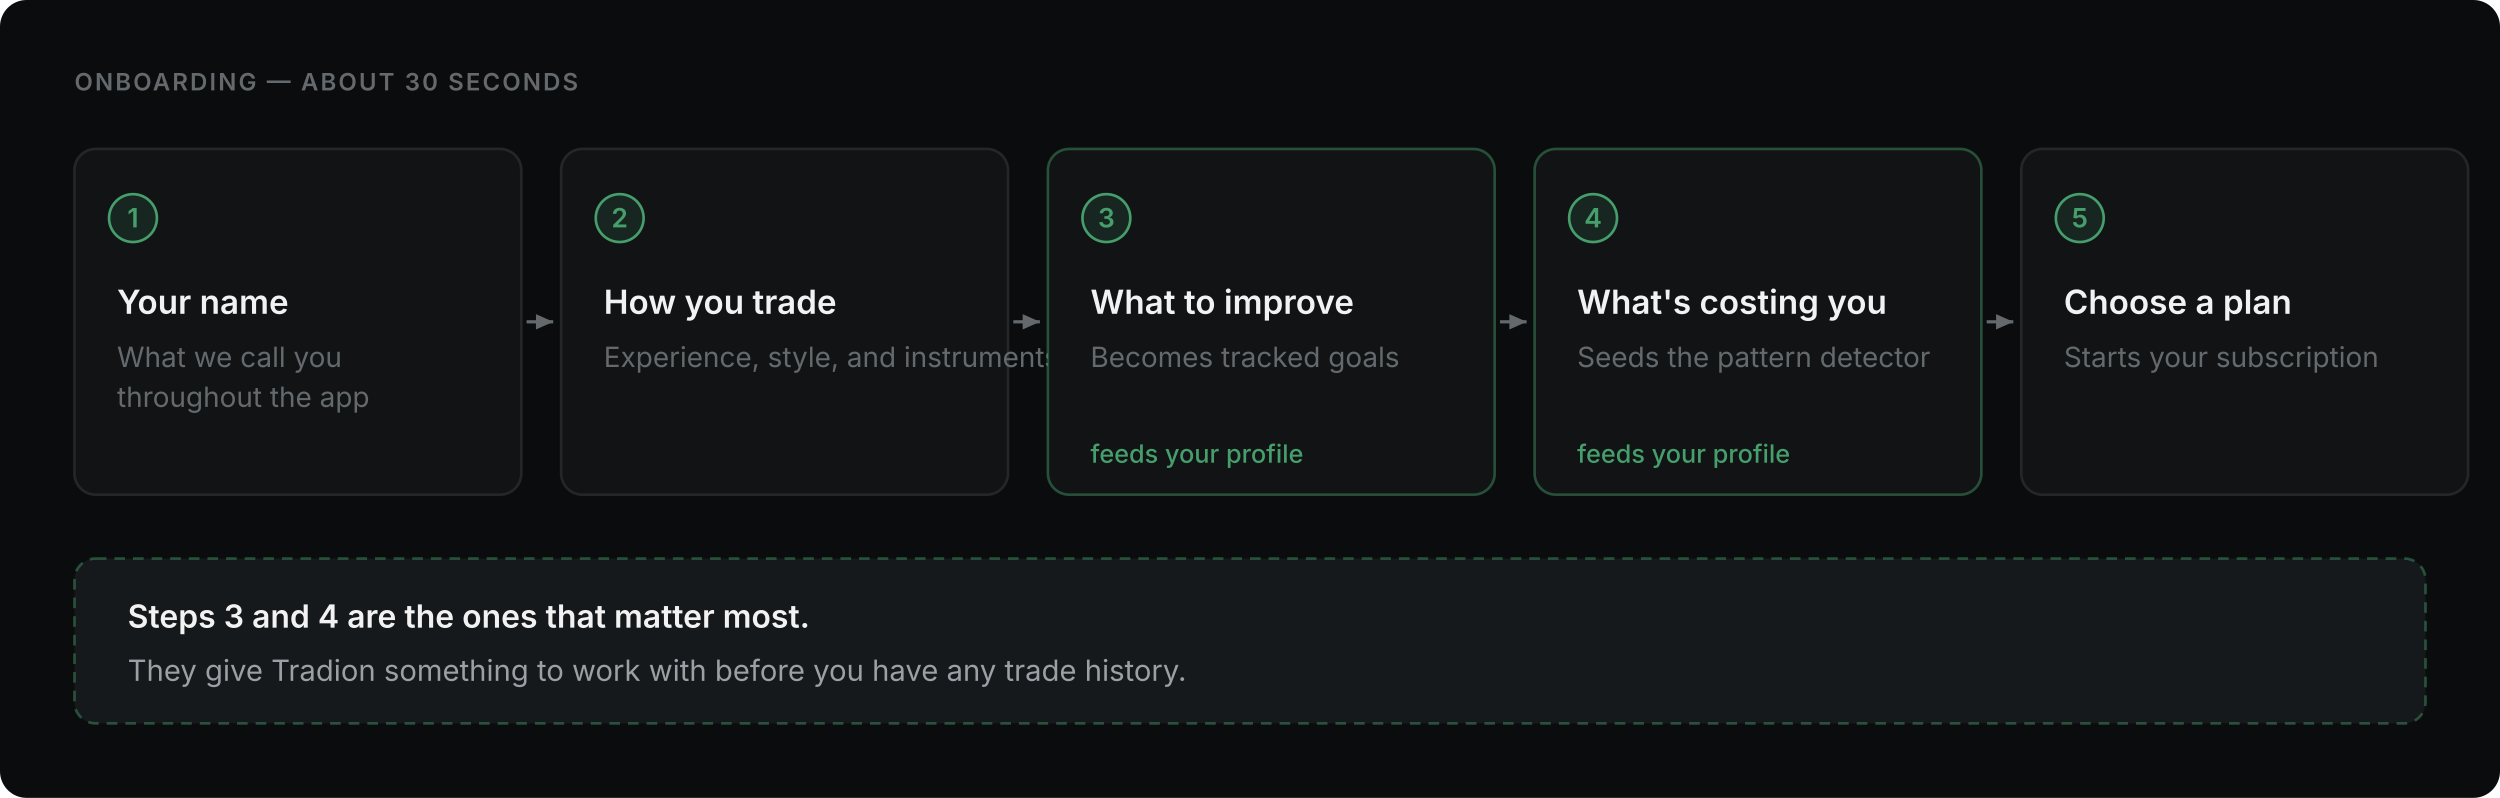
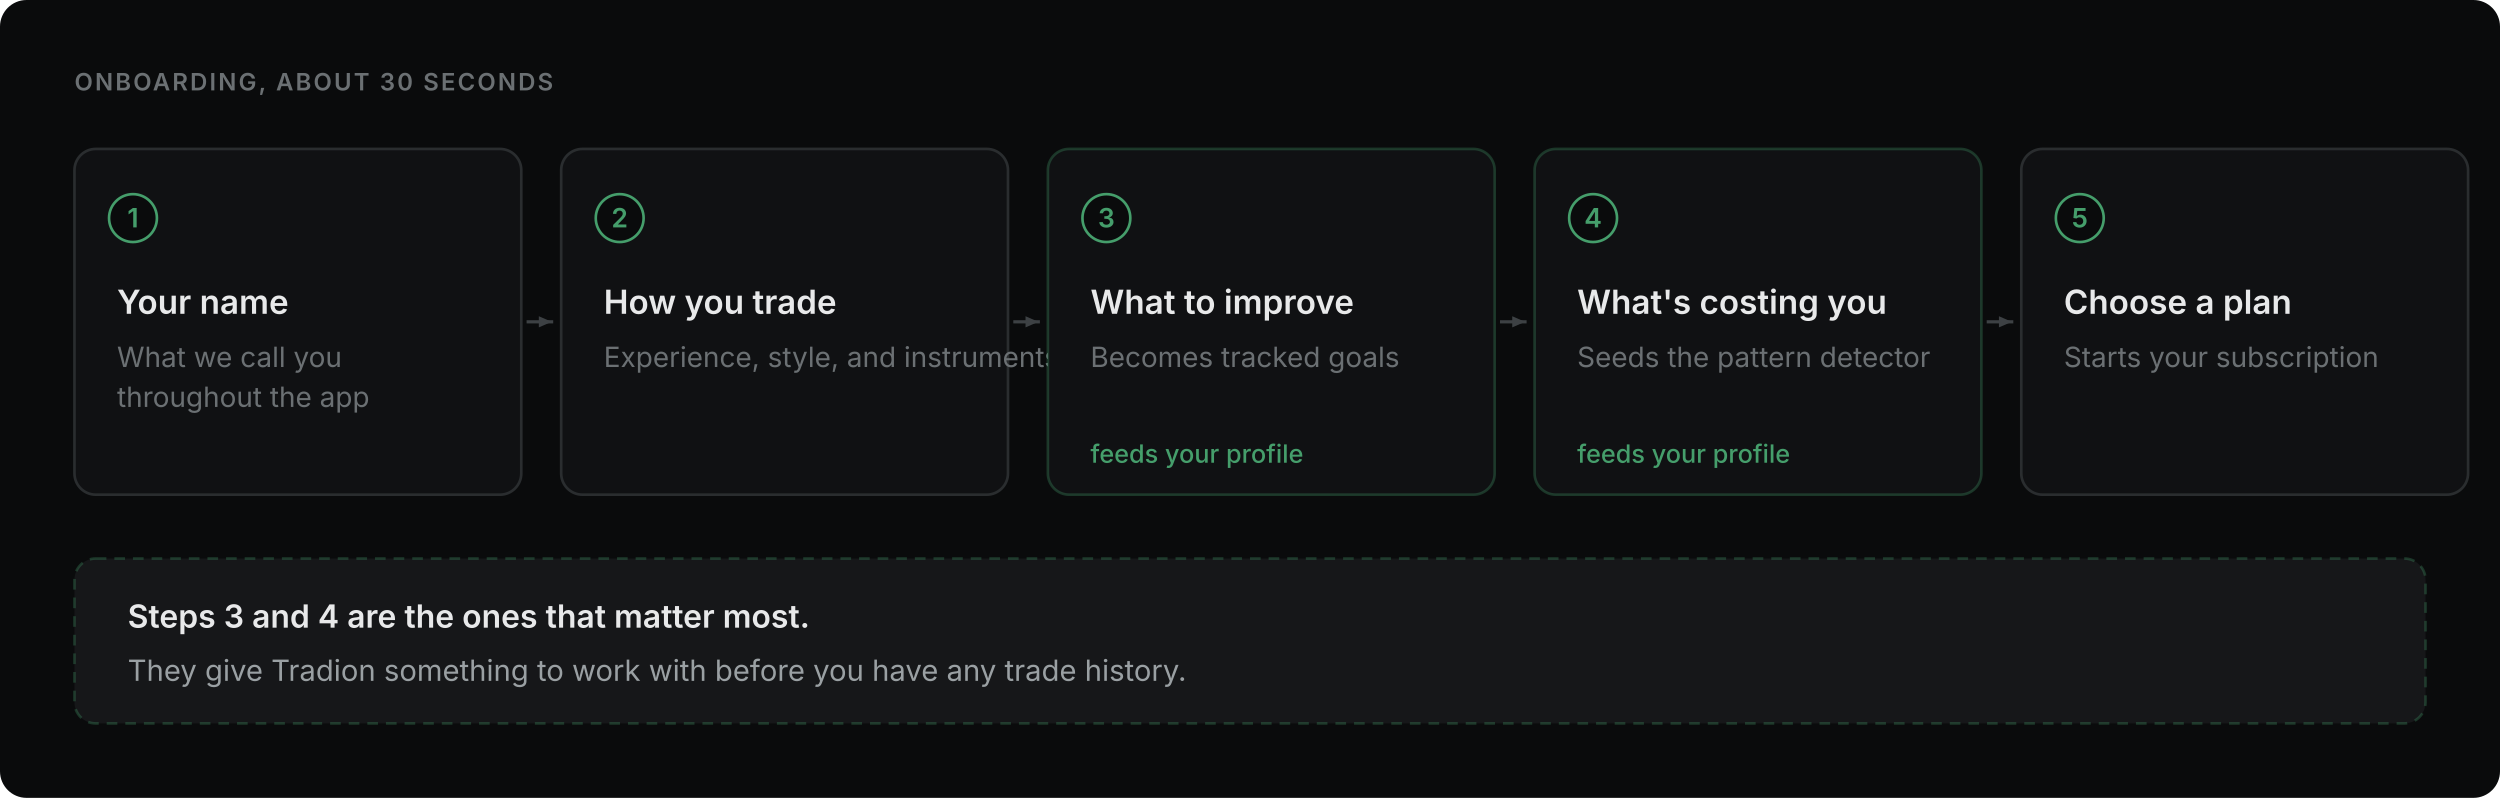
- <svg xmlns="http://www.w3.org/2000/svg" viewBox="0 0 940 300" width="940" height="300" role="img" aria-labelledby="t d" font-family="'Inter', system-ui, -apple-system, sans-serif">
+ <svg xmlns="http://www.w3.org/2000/svg" viewBox="0 0 940 300" role="img" aria-labelledby="onboardingsteps-t onboardingsteps-d" font-family="'Inter', system-ui, -apple-system, sans-serif">
  <defs>
-     <marker id="a" viewBox="0 0 10 10" refX="9" refY="5" markerWidth="6" markerHeight="6" orient="auto-start-reverse">
-       <path d="M0,1 L9,5 L0,9 z" fill="#63696c" />
-     </marker>
-     <marker id="ag" viewBox="0 0 10 10" refX="9" refY="5" markerWidth="6" markerHeight="6" orient="auto-start-reverse">
-       <path d="M0,1 L9,5 L0,9 z" fill="#459e6b" />
+     <marker id="onboardingsteps-arrow" viewBox="0 0 10 10" refX="9" refY="5" markerWidth="5" markerHeight="5" orient="auto-start-reverse">
+       <path d="M0,1.5 L8,5 L0,8.5 z" fill="#3d4144" />
    </marker>
  </defs>
-   <rect width="940" height="300" rx="10" fill="#0b0c0d" />
-   <text x="28" y="34" fill="#63696c" font-size="9" font-family="'Inter', system-ui, -apple-system, sans-serif" font-weight="600" text-anchor="start" letter-spacing="0.8">ONBOARDING — ABOUT 30 SECONDS</text>
-   <rect x="28" y="56" width="168" height="130" rx="8" fill="#111315" stroke="#232729" stroke-width="1" />
-   <circle cx="50" cy="82" r="9" fill="rgba(69,158,107,0.14)" stroke="#459e6b" stroke-width="1" />
+   <rect width="940" height="300" rx="10" fill="#0a0b0c" />
+   <text x="28" y="34" fill="#6b7073" font-size="9" font-family="'Inter', system-ui, -apple-system, sans-serif" font-weight="600" text-anchor="start" letter-spacing="0.8">ONBOARDING, ABOUT 30 SECONDS</text>
+   <rect x="28" y="56" width="168" height="130" rx="8" fill="#101113" stroke="#2a2d2f" stroke-width="1" />
+   <circle cx="50" cy="82" r="9" fill="#0a0b0c" stroke="#459e6b" stroke-width="1" />
  <text x="50" y="85.5" fill="#459e6b" font-size="10" font-family="'Inter', system-ui, -apple-system, sans-serif" font-weight="600" text-anchor="middle">1</text>
-   <text x="44" y="118" fill="#f2f2f2" font-size="12.5" font-family="'Space Grotesk', 'Inter', system-ui, sans-serif" font-weight="600" text-anchor="start">Your name</text>
-   <text x="44" y="138" fill="#63696c" font-size="10.5" font-family="'Inter', system-ui, -apple-system, sans-serif" font-weight="400" text-anchor="start">What we call you</text>
-   <text x="44" y="153" fill="#63696c" font-size="10.5" font-family="'Inter', system-ui, -apple-system, sans-serif" font-weight="400" text-anchor="start">throughout the app</text>
-   <line x1="198" y1="121" x2="208" y2="121" stroke="#63696c" stroke-width="1.2" marker-end="url(#a)" />
-   <rect x="211" y="56" width="168" height="130" rx="8" fill="#111315" stroke="#232729" stroke-width="1" />
-   <circle cx="233" cy="82" r="9" fill="rgba(69,158,107,0.14)" stroke="#459e6b" stroke-width="1" />
+   <text x="44" y="118" fill="#e8e9ea" font-size="12.5" font-family="'Space Grotesk', 'Inter', system-ui, sans-serif" font-weight="600" text-anchor="start">Your name</text>
+   <text x="44" y="138" fill="#6b7073" font-size="10.5" font-family="'Inter', system-ui, -apple-system, sans-serif" font-weight="400" text-anchor="start">What we call you</text>
+   <text x="44" y="153" fill="#6b7073" font-size="10.5" font-family="'Inter', system-ui, -apple-system, sans-serif" font-weight="400" text-anchor="start">throughout the app</text>
+   <line x1="198" y1="121" x2="208" y2="121" stroke="#3d4144" stroke-width="1.2" marker-end="url(#onboardingsteps-arrow)" />
+   <rect x="211" y="56" width="168" height="130" rx="8" fill="#101113" stroke="#2a2d2f" stroke-width="1" />
+   <circle cx="233" cy="82" r="9" fill="#0a0b0c" stroke="#459e6b" stroke-width="1" />
  <text x="233" y="85.5" fill="#459e6b" font-size="10" font-family="'Inter', system-ui, -apple-system, sans-serif" font-weight="600" text-anchor="middle">2</text>
-   <text x="227" y="118" fill="#f2f2f2" font-size="12.5" font-family="'Space Grotesk', 'Inter', system-ui, sans-serif" font-weight="600" text-anchor="start">How you trade</text>
-   <text x="227" y="138" fill="#63696c" font-size="10.5" font-family="'Inter', system-ui, -apple-system, sans-serif" font-weight="400" text-anchor="start">Experience, style, and instruments</text>
-   <line x1="381" y1="121" x2="391" y2="121" stroke="#63696c" stroke-width="1.2" marker-end="url(#a)" />
-   <rect x="394" y="56" width="168" height="130" rx="8" fill="#111315" stroke="rgba(69,158,107,0.45)" stroke-width="1" />
-   <circle cx="416" cy="82" r="9" fill="rgba(69,158,107,0.14)" stroke="#459e6b" stroke-width="1" />
+   <text x="227" y="118" fill="#e8e9ea" font-size="12.5" font-family="'Space Grotesk', 'Inter', system-ui, sans-serif" font-weight="600" text-anchor="start">How you trade</text>
+   <text x="227" y="138" fill="#6b7073" font-size="10.5" font-family="'Inter', system-ui, -apple-system, sans-serif" font-weight="400" text-anchor="start">Experience, style, and instruments</text>
+   <line x1="381" y1="121" x2="391" y2="121" stroke="#3d4144" stroke-width="1.2" marker-end="url(#onboardingsteps-arrow)" />
+   <rect x="394" y="56" width="168" height="130" rx="8" fill="#101113" stroke="rgba(69,158,107,0.30)" stroke-width="1" />
+   <circle cx="416" cy="82" r="9" fill="#0a0b0c" stroke="#459e6b" stroke-width="1" />
  <text x="416" y="85.5" fill="#459e6b" font-size="10" font-family="'Inter', system-ui, -apple-system, sans-serif" font-weight="600" text-anchor="middle">3</text>
-   <text x="410" y="118" fill="#f2f2f2" font-size="12.5" font-family="'Space Grotesk', 'Inter', system-ui, sans-serif" font-weight="600" text-anchor="start">What to improve</text>
-   <text x="410" y="138" fill="#63696c" font-size="10.5" font-family="'Inter', system-ui, -apple-system, sans-serif" font-weight="400" text-anchor="start">Becomes tracked goals</text>
+   <text x="410" y="118" fill="#e8e9ea" font-size="12.5" font-family="'Space Grotesk', 'Inter', system-ui, sans-serif" font-weight="600" text-anchor="start">What to improve</text>
+   <text x="410" y="138" fill="#6b7073" font-size="10.5" font-family="'Inter', system-ui, -apple-system, sans-serif" font-weight="400" text-anchor="start">Becomes tracked goals</text>
  <text x="410" y="174" fill="#459e6b" font-size="9.5" font-family="'Inter', system-ui, -apple-system, sans-serif" font-weight="500" text-anchor="start">feeds your profile</text>
-   <line x1="564" y1="121" x2="574" y2="121" stroke="#63696c" stroke-width="1.2" marker-end="url(#a)" />
-   <rect x="577" y="56" width="168" height="130" rx="8" fill="#111315" stroke="rgba(69,158,107,0.45)" stroke-width="1" />
-   <circle cx="599" cy="82" r="9" fill="rgba(69,158,107,0.14)" stroke="#459e6b" stroke-width="1" />
+   <line x1="564" y1="121" x2="574" y2="121" stroke="#3d4144" stroke-width="1.2" marker-end="url(#onboardingsteps-arrow)" />
+   <rect x="577" y="56" width="168" height="130" rx="8" fill="#101113" stroke="rgba(69,158,107,0.30)" stroke-width="1" />
+   <circle cx="599" cy="82" r="9" fill="#0a0b0c" stroke="#459e6b" stroke-width="1" />
  <text x="599" y="85.5" fill="#459e6b" font-size="10" font-family="'Inter', system-ui, -apple-system, sans-serif" font-weight="600" text-anchor="middle">4</text>
-   <text x="593" y="118" fill="#f2f2f2" font-size="12.5" font-family="'Space Grotesk', 'Inter', system-ui, sans-serif" font-weight="600" text-anchor="start">What's costing you</text>
-   <text x="593" y="138" fill="#63696c" font-size="10.5" font-family="'Inter', system-ui, -apple-system, sans-serif" font-weight="400" text-anchor="start">Seeds the pattern detector</text>
+   <text x="593" y="118" fill="#e8e9ea" font-size="12.5" font-family="'Space Grotesk', 'Inter', system-ui, sans-serif" font-weight="600" text-anchor="start">What's costing you</text>
+   <text x="593" y="138" fill="#6b7073" font-size="10.5" font-family="'Inter', system-ui, -apple-system, sans-serif" font-weight="400" text-anchor="start">Seeds the pattern detector</text>
  <text x="593" y="174" fill="#459e6b" font-size="9.5" font-family="'Inter', system-ui, -apple-system, sans-serif" font-weight="500" text-anchor="start">feeds your profile</text>
-   <line x1="747" y1="121" x2="757" y2="121" stroke="#63696c" stroke-width="1.2" marker-end="url(#a)" />
-   <rect x="760" y="56" width="168" height="130" rx="8" fill="#111315" stroke="#232729" stroke-width="1" />
-   <circle cx="782" cy="82" r="9" fill="rgba(69,158,107,0.14)" stroke="#459e6b" stroke-width="1" />
+   <line x1="747" y1="121" x2="757" y2="121" stroke="#3d4144" stroke-width="1.2" marker-end="url(#onboardingsteps-arrow)" />
+   <rect x="760" y="56" width="168" height="130" rx="8" fill="#101113" stroke="#2a2d2f" stroke-width="1" />
+   <circle cx="782" cy="82" r="9" fill="#0a0b0c" stroke="#459e6b" stroke-width="1" />
  <text x="782" y="85.5" fill="#459e6b" font-size="10" font-family="'Inter', system-ui, -apple-system, sans-serif" font-weight="600" text-anchor="middle">5</text>
-   <text x="776" y="118" fill="#f2f2f2" font-size="12.5" font-family="'Space Grotesk', 'Inter', system-ui, sans-serif" font-weight="600" text-anchor="start">Choose a plan</text>
-   <text x="776" y="138" fill="#63696c" font-size="10.5" font-family="'Inter', system-ui, -apple-system, sans-serif" font-weight="400" text-anchor="start">Starts your subscription</text>
-   <rect x="28" y="210" width="884" height="62" rx="8" fill="#16191b" stroke="rgba(69,158,107,0.45)" stroke-width="1" stroke-dasharray="4 3" />
-   <text x="48" y="236" fill="#f2f2f2" font-size="12" font-family="'Space Grotesk', 'Inter', system-ui, sans-serif" font-weight="600" text-anchor="start">Steps 3 and 4 are the ones that matter most.</text>
+   <text x="776" y="118" fill="#e8e9ea" font-size="12.5" font-family="'Space Grotesk', 'Inter', system-ui, sans-serif" font-weight="600" text-anchor="start">Choose a plan</text>
+   <text x="776" y="138" fill="#6b7073" font-size="10.5" font-family="'Inter', system-ui, -apple-system, sans-serif" font-weight="400" text-anchor="start">Starts your subscription</text>
+   <rect x="28" y="210" width="884" height="62" rx="8" fill="#161719" stroke="rgba(69,158,107,0.30)" stroke-width="1" stroke-dasharray="4 3" />
+   <text x="48" y="236" fill="#e8e9ea" font-size="12" font-family="'Space Grotesk', 'Inter', system-ui, sans-serif" font-weight="600" text-anchor="start">Steps 3 and 4 are the ones that matter most.</text>
  <text x="48" y="256" fill="#9aa0a3" font-size="11" font-family="'Inter', system-ui, -apple-system, sans-serif" font-weight="400" text-anchor="start">They give Tradion something to work with before you have any trade history.</text>
</svg>
